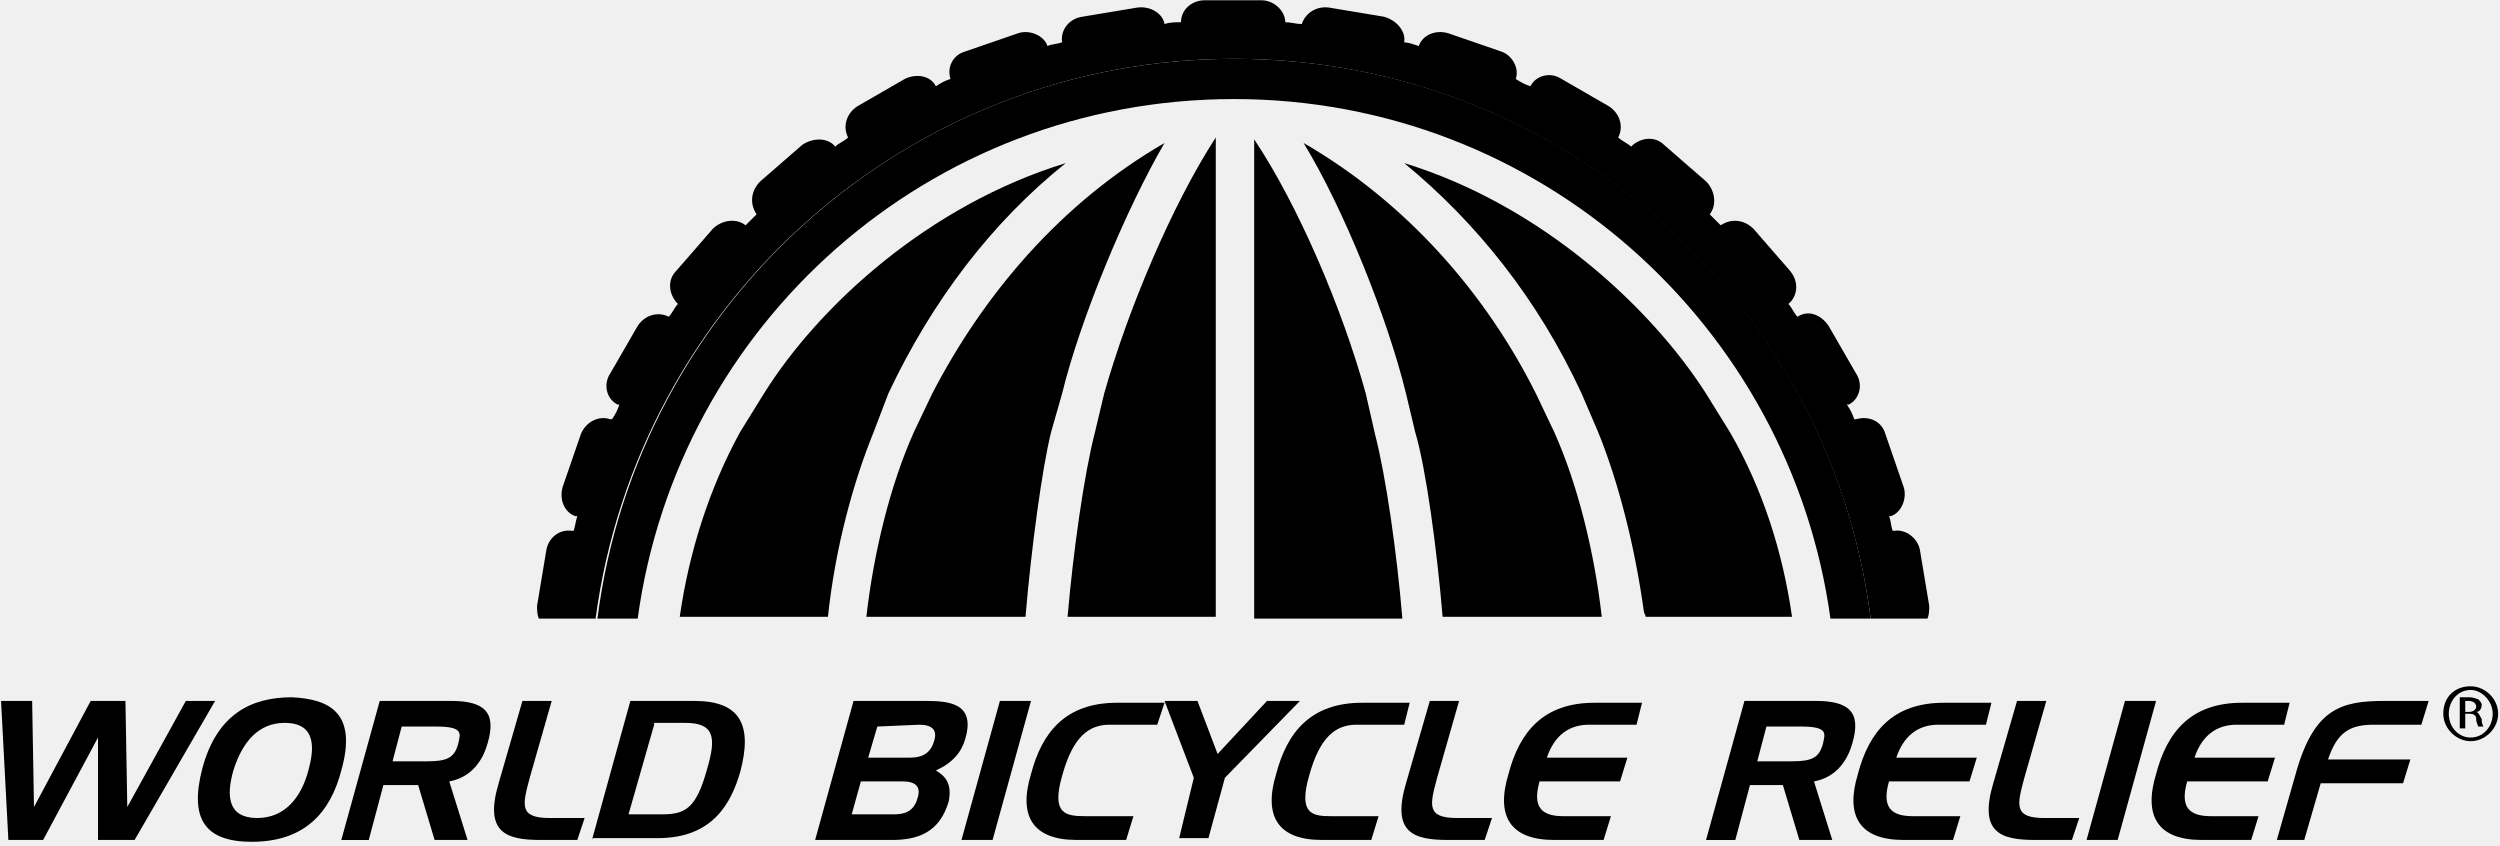
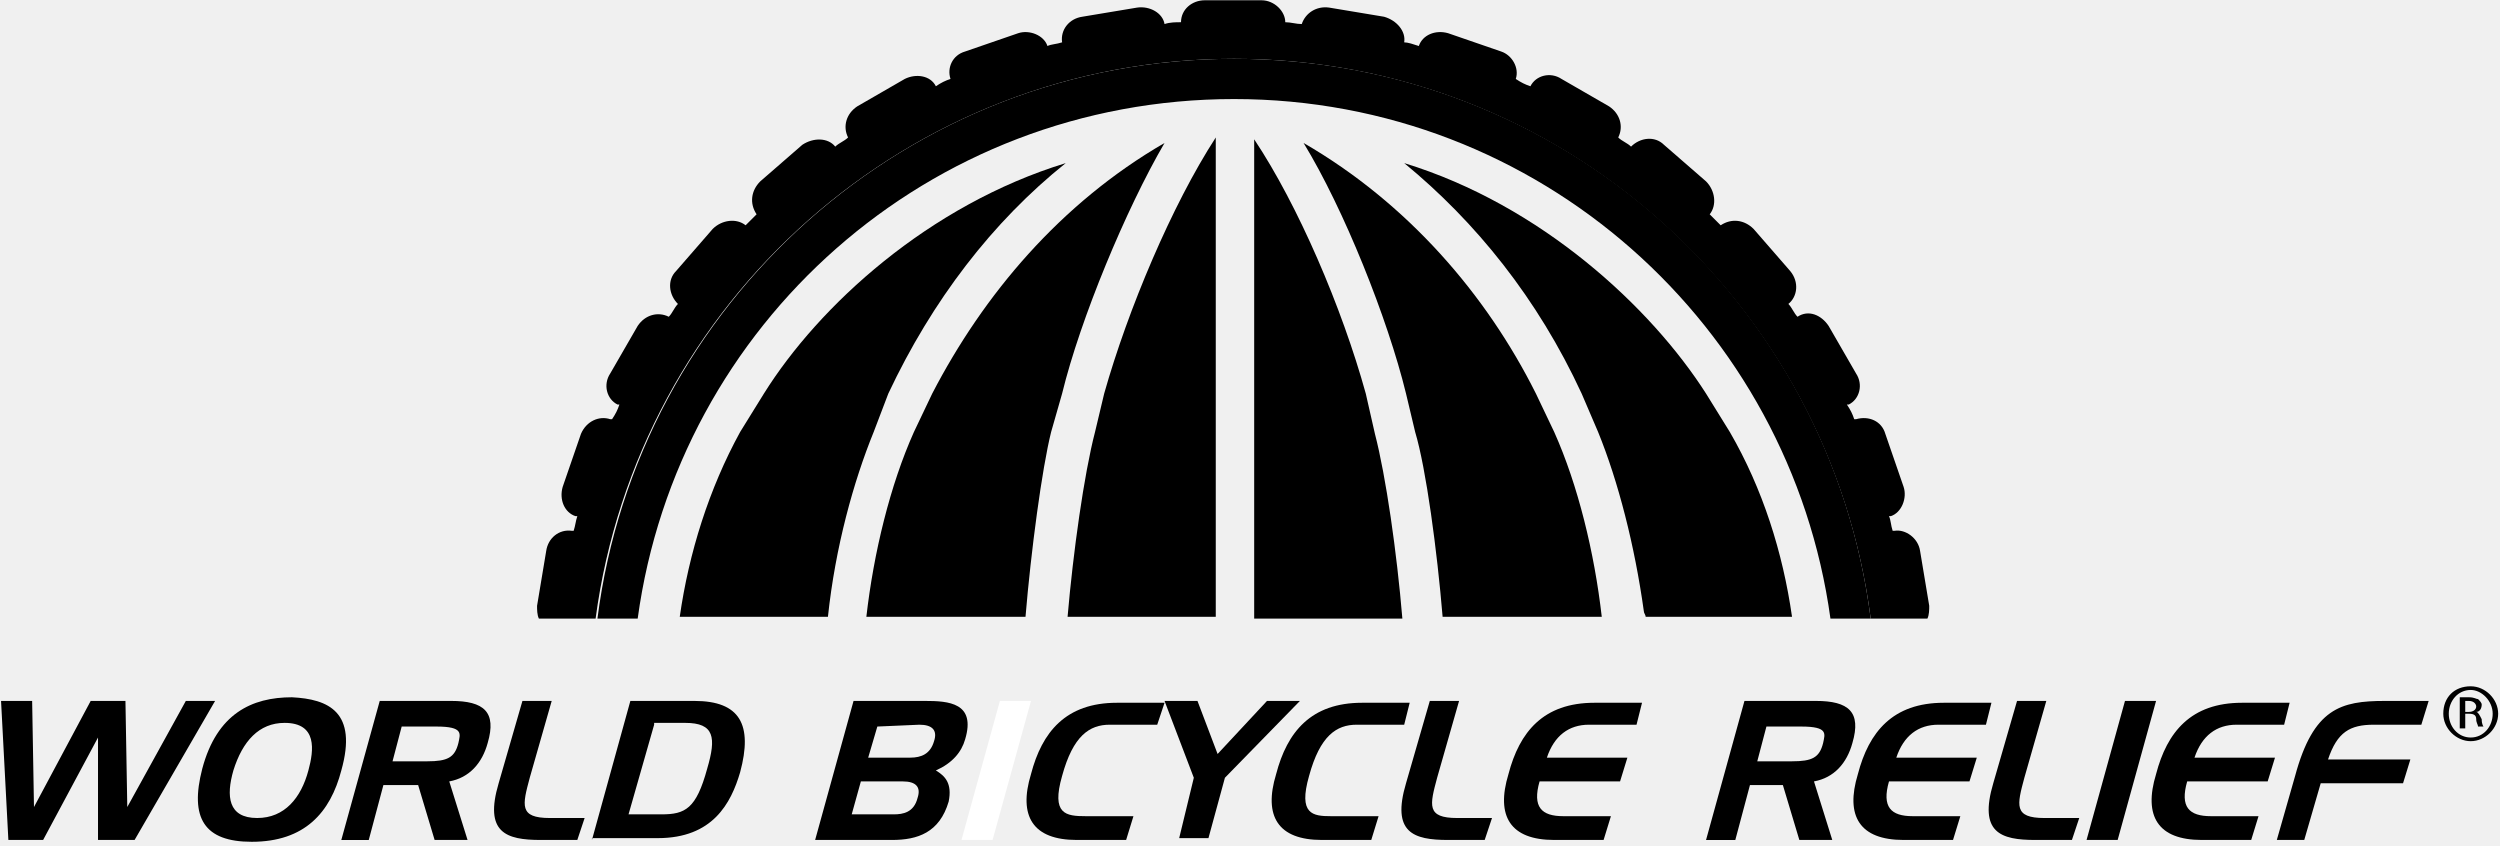
<svg xmlns="http://www.w3.org/2000/svg" width="399" height="135" viewBox="0 0 399 135">
  <g transform="translate(-1 -2)" fill="none" fill-rule="evenodd">
    <path d="M119.124 71.24l3.796-6.13c8.759-13.723 26.277-30.074 48.175-36.789-11.387 9.343-21.314 21.606-28.321 36.788l-2.628 6.132c-3.212 8.175-6.131 18.686-7.3 29.489h6.424c1.168-10.22 3.796-21.022 7.591-29.49l2.92-6.13c7.883-15.767 20.438-30.365 37.08-40-6.423 10.51-13.43 28.029-16.35 40l-1.46 6.13c-1.46 5.84-3.504 18.979-4.087 29.49h6.423c.876-10.511 2.628-22.774 4.38-29.49l1.46-6.13c3.795-13.723 10.802-30.074 17.81-40.584v76.496h6.423V24.526c7.007 10.51 14.014 26.86 17.81 40.583l1.46 6.132c1.752 6.715 3.504 19.27 4.38 29.489h6.423c-.876-10.511-2.628-23.65-4.38-29.49l-1.46-6.13c-2.92-11.971-9.927-29.49-16.35-40 16.642 9.635 28.905 24.233 37.08 40l2.92 6.13c3.796 8.468 6.423 19.27 7.591 29.49h6.716c0-.292-.292-.584-.292-.876-1.168-10.51-4.088-20.73-7.3-28.613l-2.627-6.132c-7.008-14.89-16.643-27.445-28.322-36.788 21.898 6.715 39.417 22.774 48.176 36.788l3.795 6.132c4.964 9.051 8.175 19.27 9.927 29.489h6.424c-6.424-47.007-46.424-82.92-95.183-82.92-48.759 0-88.759 36.205-95.182 82.92h6.423c1.168-10.22 4.672-20.438 9.635-29.49z" />
    <path d="M197.956 11.387c52.263 0 95.183 39.124 101.606 89.343h9.051c.292-.584.292-1.46.292-2.044l-1.46-8.759c-.292-2.044-2.336-3.504-4.087-3.212h-.292c-.292-.876-.292-1.751-.584-2.335h.292c1.752-.584 2.627-2.92 2.044-4.672l-2.92-8.467c-.584-2.044-2.628-2.92-4.672-2.336h-.292c-.292-.876-.584-1.46-1.168-2.336h.292c1.752-.876 2.336-3.211 1.168-4.963l-4.38-7.591c-1.167-1.752-3.211-2.628-4.963-1.46-.584-.584-.876-1.46-1.46-2.044 1.46-1.168 1.752-3.504.292-5.256l-5.84-6.715c-1.459-1.46-3.503-1.752-5.255-.584l-1.751-1.752c1.167-1.46.876-3.795-.584-5.255l-6.716-5.84c-1.46-1.46-3.795-1.167-5.255.292-.584-.583-1.46-.875-2.044-1.46.876-1.751.292-3.795-1.46-4.963l-7.591-4.38c-1.752-1.167-4.088-.583-4.964 1.168-.875-.292-1.46-.584-2.335-1.167.584-1.752-.584-3.796-2.336-4.38l-8.467-2.92c-2.044-.584-4.088.292-4.672 2.044-.876-.292-1.752-.584-2.336-.584.292-1.752-1.167-3.504-3.211-4.087l-8.76-1.46c-2.043-.292-3.795.876-4.379 2.627-.876 0-1.752-.292-2.628-.292 0-1.751-1.751-3.503-3.795-3.503h-9.051c-2.044 0-3.796 1.46-3.796 3.503-.876 0-1.752 0-2.628.292-.292-1.751-2.335-2.92-4.38-2.627l-8.758 1.46c-2.044.292-3.504 2.043-3.212 4.087-.876.292-1.752.292-2.336.584-.584-1.752-2.92-2.628-4.671-2.044l-8.468 2.92c-2.043.584-2.92 2.628-2.335 4.38-.876.292-1.46.583-2.336 1.167-.876-1.751-3.212-2.043-4.964-1.167l-7.59 4.38c-1.753 1.167-2.337 3.21-1.46 4.963-.585.584-1.46.876-2.044 1.46-1.168-1.46-3.504-1.46-5.256-.293l-6.715 5.84c-1.46 1.46-1.752 3.504-.584 5.255L120 37.956c-1.46-1.168-3.796-.876-5.255.584l-5.84 6.715c-1.46 1.46-1.168 3.796.292 5.256-.584.584-.876 1.46-1.46 2.044-1.752-.876-3.795-.292-4.963 1.46l-4.38 7.59c-1.168 1.753-.584 4.088 1.168 4.964h.292c-.292.876-.584 1.46-1.168 2.336h-.292c-1.752-.584-3.795.292-4.671 2.336l-2.92 8.467c-.584 2.044.292 4.088 2.044 4.672h.292c-.292.875-.292 1.46-.584 2.335h-.292c-2.044-.292-3.796 1.168-4.088 3.212l-1.46 8.76c0 .583 0 1.459.292 2.043h9.051c6.716-50.511 49.927-89.343 101.898-89.343z" fill="#000" fill-rule="nonzero" />
    <path d="M197.956 11.387c-52.263 0-95.182 39.124-101.606 89.343h6.424c6.423-47.007 46.423-82.92 95.182-82.92 48.76 0 88.76 36.205 95.183 82.92h6.423c-6.423-50.511-49.343-89.343-101.606-89.343z" fill="#000" fill-rule="nonzero" />
    <path d="M177.226 64.818l-1.46 6.13c-1.751 6.716-3.503 19.271-4.38 29.49h23.65V23.942c-7.007 10.803-14.014 27.445-17.81 40.876zm41.752 0c-3.796-13.723-10.803-30.073-17.81-40.584v76.496h23.65c-.876-10.511-2.628-22.774-4.38-29.49l-1.46-6.422zm27.153 0c-7.883-15.767-20.438-30.365-37.08-40 6.423 10.51 13.43 28.029 16.35 40l1.46 6.13c1.752 5.84 3.504 18.979 4.38 29.49h25.401c-1.168-10.219-3.795-21.022-7.59-29.49l-2.92-6.13z" fill="#000" fill-rule="nonzero" />
    <path d="M273.285 64.818c-8.76-13.723-26.278-30.073-48.176-36.789 11.387 9.343 21.314 21.606 28.322 36.789l2.627 6.13c3.212 7.884 5.84 18.103 7.3 28.614 0 .292.292.584.292.876h23.357c-1.46-10.219-4.671-20.438-9.927-29.49l-3.795-6.13zm-102.774 0c2.92-11.971 10.219-29.49 16.35-40-16.642 9.635-28.905 24.233-37.08 40l-2.92 6.13c-3.795 8.468-6.423 19.271-7.59 29.49h25.4c.876-10.511 2.628-23.65 4.088-29.49l1.752-6.13z" fill="#000" fill-rule="nonzero" />
    <path d="M142.774 64.818c7.007-14.891 16.642-27.446 28.32-36.789-21.897 6.716-39.415 22.774-48.174 36.789l-3.796 6.13c-4.963 9.052-8.175 19.271-9.635 29.49h23.65c1.168-11.095 4.087-21.606 7.299-29.49l2.336-6.13z" fill="#000" fill-rule="nonzero" />
    <path fill="#000" fill-rule="nonzero" d="M2.336 136.058L1.168 113.869 6.131 113.869 6.423 130.803 15.474 113.869 21.022 113.869 21.314 130.803 30.657 113.869 35.328 113.869 22.482 136.058 16.642 136.058 16.642 119.708 7.883 136.058z" />
    <path d="M55.474 124.964c-1.751 6.715-5.839 11.386-14.306 11.386-7.591 0-9.927-3.795-7.883-11.678 2.335-8.76 7.883-11.387 14.306-11.387 5.84.292 10.511 2.335 7.883 11.679zm-13.43 7.59c4.38 0 7.007-3.21 8.175-7.59.876-3.212 1.46-7.592-3.796-7.592-4.087 0-6.715 2.92-8.175 7.592-1.168 4.087-.876 7.59 3.796 7.59zm13.43 3.504l6.132-22.19h11.387c5.255 0 7.299 1.752 5.84 6.716-.877 3.212-2.92 5.547-6.132 6.131l2.92 9.343h-5.256l-2.628-8.759H62.19l-2.336 8.76h-4.38zm9.635-18.102l-1.46 5.548h5.548c3.212 0 4.38-.584 4.964-2.92.292-1.46.875-2.628-3.504-2.628h-5.548zm28.03 18.102h-5.84c-5.547 0-9.05-1.167-6.715-9.05l3.796-13.14h4.671l-3.504 12.263c-1.167 4.38-1.751 6.424 3.212 6.424h5.548l-1.168 3.503zm2.335 0l6.132-22.19h10.219c7.3 0 9.343 3.796 7.3 11.387-1.46 4.964-4.38 10.511-13.14 10.511h-10.51v.292zm9.927-18.394l-4.087 14.307h5.255c3.796 0 5.548-.876 7.3-7.3 1.46-4.963 1.167-7.299-3.504-7.299h-4.964v.292zm25.694 18.394l6.131-22.19h11.387c3.796 0 8.175.293 6.423 6.132-.583 2.044-2.043 3.796-4.671 4.964 1.46.875 2.628 2.043 2.044 4.963-1.46 4.964-4.964 6.131-9.051 6.131h-12.263zm9.927-18.102l-1.46 4.964h6.715c1.752 0 3.212-.584 3.796-2.628.584-1.752-.292-2.628-2.336-2.628l-6.715.292zm-4.088 14.015h6.716c1.46 0 3.211-.292 3.795-2.628.584-1.752-.292-2.628-2.336-2.628h-6.715l-1.46 5.256z" fill="#000" fill-rule="nonzero" />
-     <path fill="#000" fill-rule="nonzero" d="M165.547 113.869L159.416 136.058 154.453 136.058 160.584 113.869z" />
+     <path fill="#fff " fill-rule="nonzero" d="M165.547 113.869L159.416 136.058 154.453 136.058 160.584 113.869z" />
    <path d="M185.693 117.664h-7.59c-3.212 0-5.84 1.752-7.592 8.175-1.752 6.132.584 6.424 3.796 6.424h7.59l-1.167 3.795h-7.883c-7.008 0-9.343-3.795-7.3-10.51 1.752-6.716 5.548-11.387 13.723-11.387h7.591l-1.168 3.503z" fill="#000" fill-rule="nonzero" />
    <path fill="#000" fill-rule="nonzero" d="M191.533 126.131L186.861 113.869 192.117 113.869 195.328 122.336 203.212 113.869 208.467 113.869 196.496 126.131 193.869 135.766 189.197 135.766z" />
    <path d="M225.11 117.664h-7.592c-3.211 0-5.84 1.752-7.591 8.175-1.752 6.132.584 6.424 3.504 6.424h7.59l-1.167 3.795h-7.883c-7.007 0-9.343-3.795-7.3-10.51 1.752-6.716 5.548-11.387 13.723-11.387h7.591l-.876 3.503zm12.846 18.394h-5.84c-5.547 0-9.05-1.167-6.715-9.05l3.796-13.14h4.672l-3.504 12.263c-1.168 4.38-1.752 6.424 3.212 6.424h5.547l-1.168 3.503zm24.234-18.394h-7.591c-3.212 0-5.548 1.752-6.716 5.256h12.847l-1.168 3.795h-12.847c-1.168 4.088.292 5.548 3.796 5.548h7.591l-1.168 3.795h-7.883c-7.007 0-9.343-3.795-7.3-10.51 1.753-6.716 5.548-11.387 13.723-11.387h7.592l-.876 3.503zm11.095 18.394l6.131-22.19h11.387c5.255 0 7.3 1.752 5.84 6.716-.877 3.212-2.92 5.547-6.132 6.131l2.92 9.343h-5.256l-2.628-8.759h-5.255l-2.336 8.76h-4.671zm9.635-18.102l-1.46 5.548h5.547c3.212 0 4.38-.584 4.964-2.92.292-1.46.876-2.628-3.504-2.628h-5.547zm35.036-.292h-7.591c-3.212 0-5.547 1.752-6.715 5.256h12.846l-1.168 3.795h-12.846c-1.168 4.088.292 5.548 3.795 5.548h7.592l-1.168 3.795h-7.883c-7.008 0-9.344-3.795-7.3-10.51 1.752-6.716 5.548-11.387 13.723-11.387h7.591l-.876 3.503zm13.723 18.394h-5.84c-5.547 0-9.05-1.167-6.715-9.05l3.796-13.14h4.671l-3.503 12.263c-1.168 4.38-1.752 6.424 3.211 6.424h5.548l-1.168 3.503z" fill="#000" fill-rule="nonzero" />
    <path fill="#000" fill-rule="nonzero" d="M345.109 113.869L338.978 136.058 334.015 136.058 340.146 113.869z" />
    <path d="M365.547 117.664h-7.59c-3.212 0-5.548 1.752-6.716 5.256h12.847l-1.168 3.795h-12.847c-1.168 4.088.292 5.548 3.796 5.548h7.59l-1.167 3.795h-7.883c-7.008 0-9.343-3.795-7.3-10.51 1.752-6.716 5.548-11.387 13.723-11.387h7.591l-.876 3.503zm-1.167 18.394l2.92-10.219c2.919-10.803 7.299-11.97 14.306-11.97h7.007l-1.168 3.795h-7.591c-3.796 0-5.84 1.168-7.3 5.548h13.14l-1.168 3.795h-13.14l-2.627 9.051h-4.38zm30.948-24.525c2.336 0 4.38 2.044 4.38 4.38 0 2.335-2.044 4.379-4.38 4.379-2.335 0-4.38-2.044-4.38-4.38 0-2.627 1.753-4.38 4.38-4.38zm0 .584c-2.043 0-3.503 1.752-3.503 3.795 0 2.044 1.46 3.796 3.503 3.796 2.044 0 3.504-1.752 3.504-3.796 0-2.043-1.752-3.795-3.504-3.795zm-.875 6.131h-.876v-4.963h1.46c.875 0 1.167.292 1.46.292.291.292.583.584.583.876 0 .583-.292 1.167-.876 1.167.292 0 .584.584.876 1.168 0 .876.292 1.168.292 1.168h-.876c0-.292-.292-.584-.292-1.168s-.292-.876-1.168-.876h-.583v2.336zm0-2.628h.583c.584 0 1.168-.292 1.168-.875 0-.292-.292-.876-1.168-.876h-.583v1.751z" fill="#000" fill-rule="nonzero" />
  </g>
</svg>
